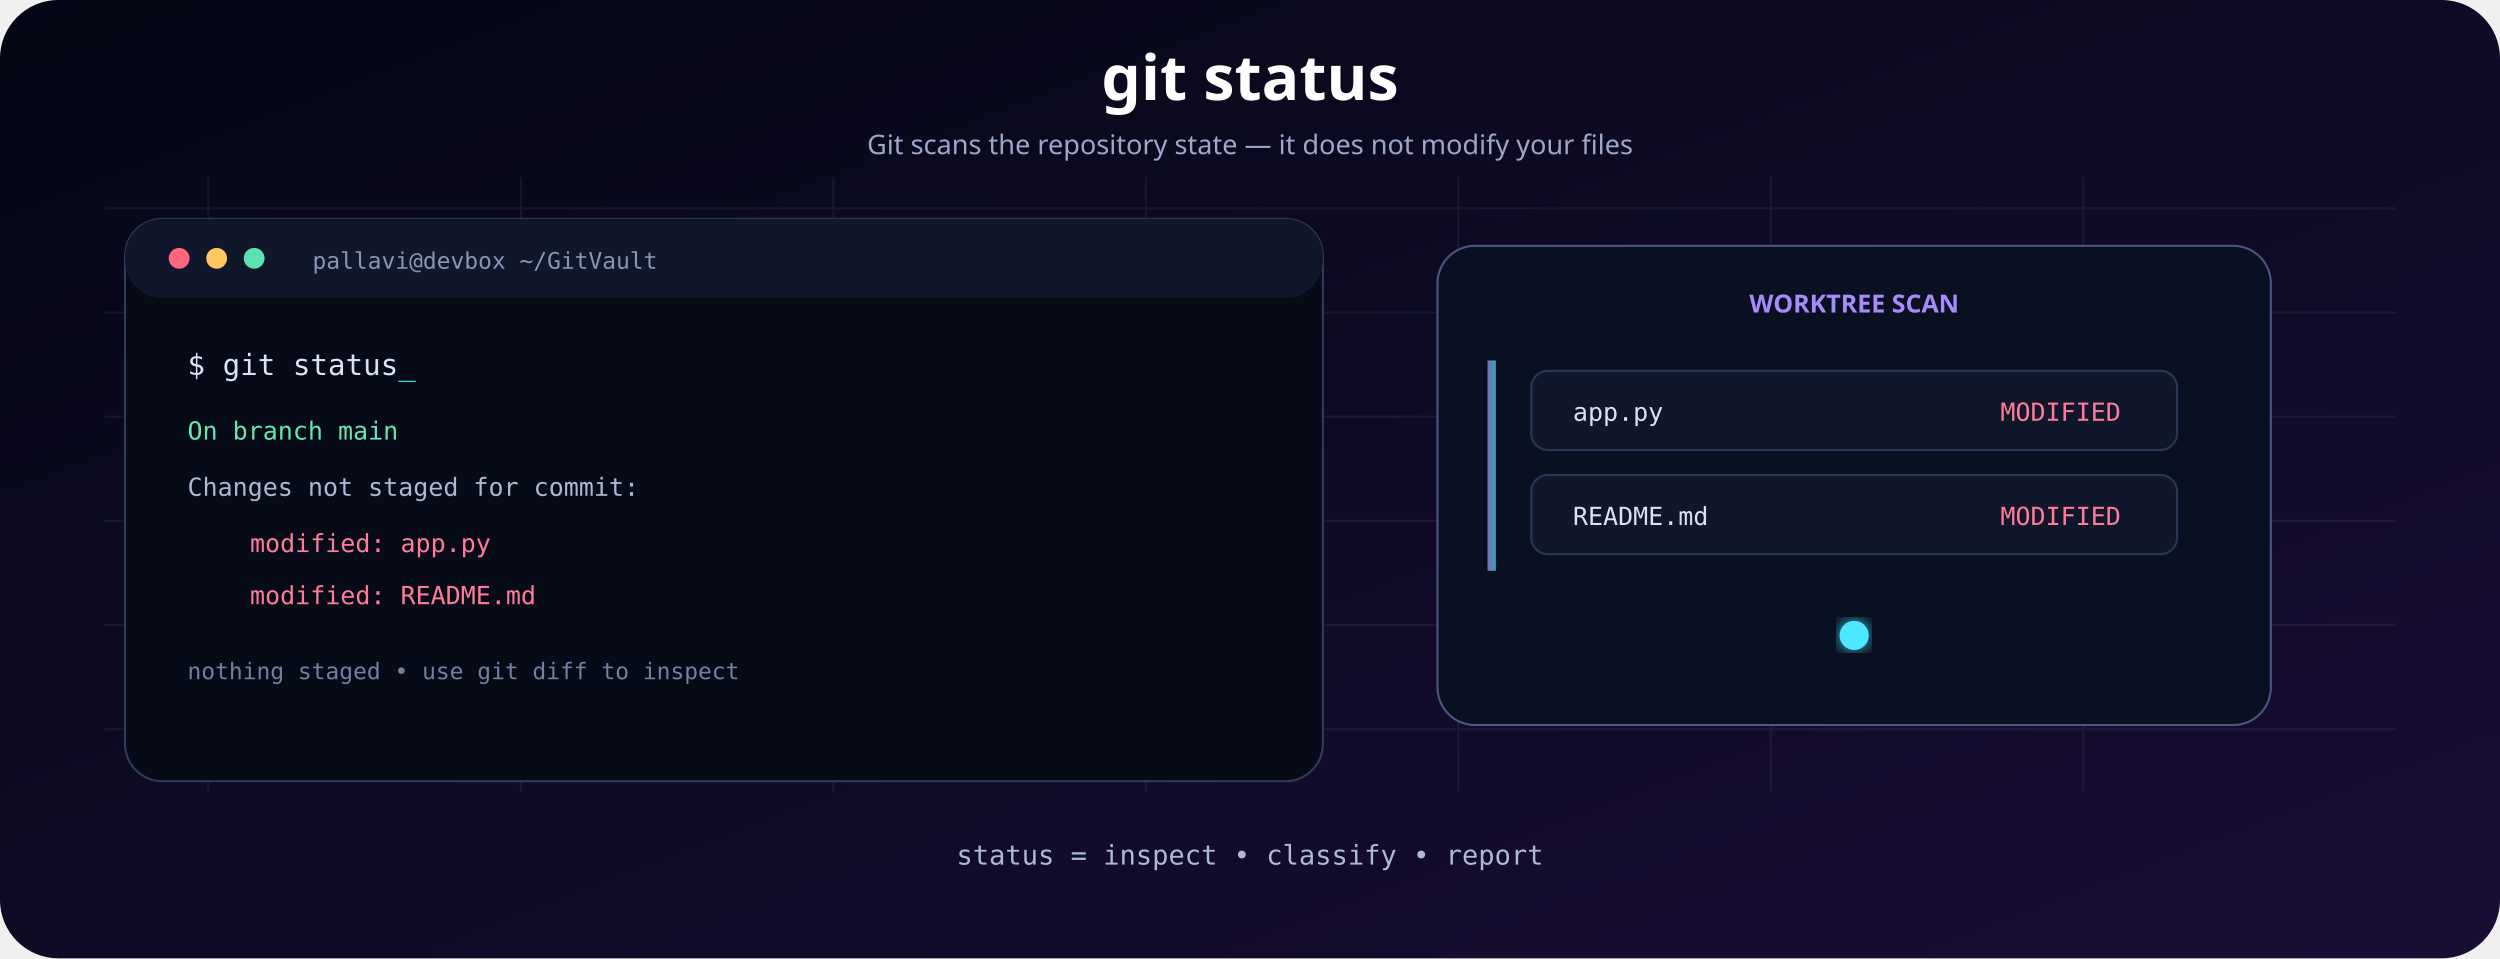
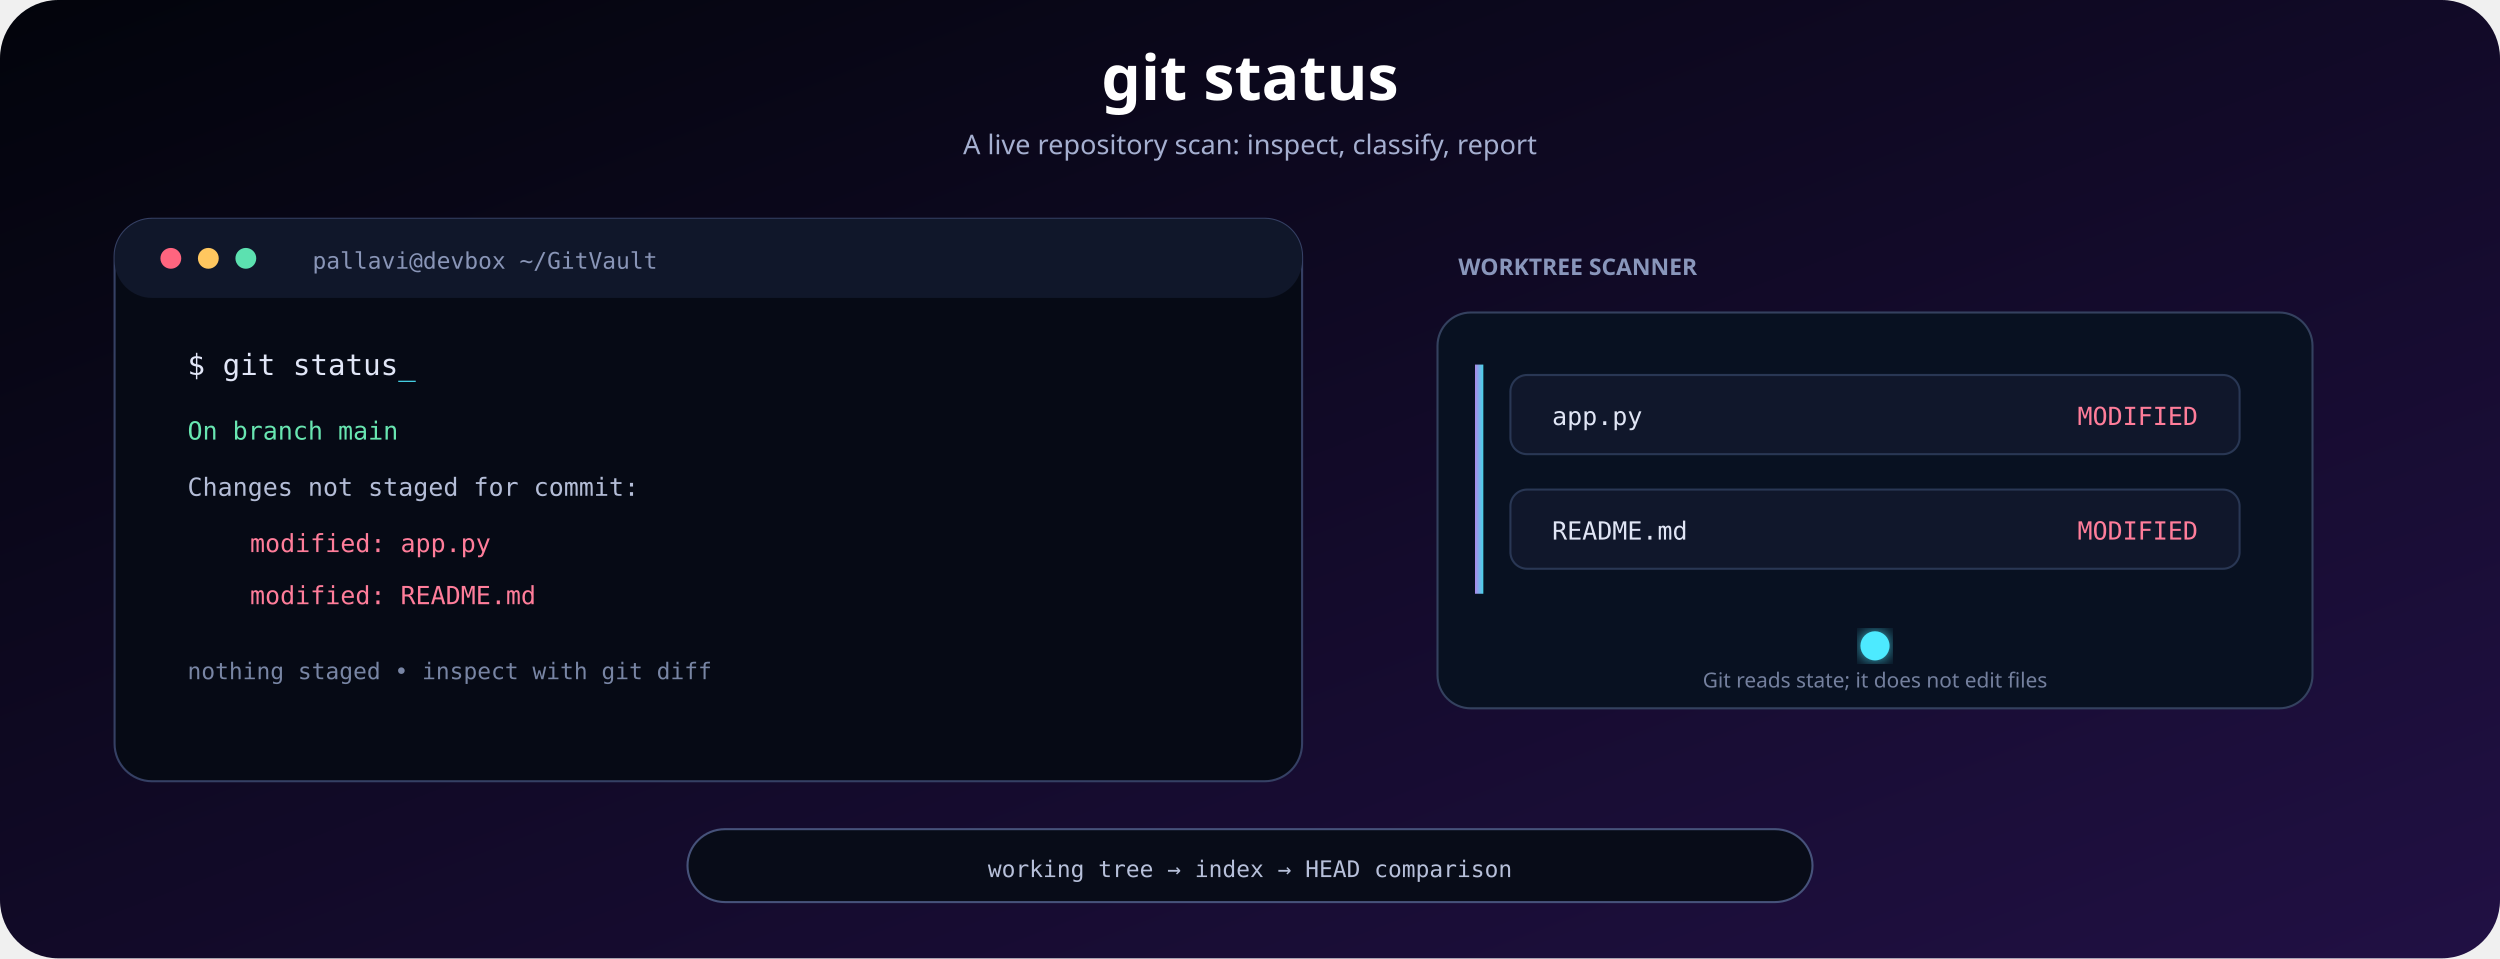
<svg xmlns="http://www.w3.org/2000/svg" viewBox="0 0 1200 460">
  <defs>
    <linearGradient id="b" x2="1" y2="1">
-       <stop stop-color="#040714" />
-       <stop offset="1" stop-color="#190d35" />
+       <stop stop-color="#02040b" />
+       <stop offset="1" stop-color="#211044" />
    </linearGradient>
-     <linearGradient id="scan">
-       <stop stop-color="#a78bfa" />
-       <stop offset="1" stop-color="#4de7ff" />
+     <linearGradient id="s">
+       <stop stop-color="#c095ff" />
+       <stop offset="1" stop-color="#4deaff" />
    </linearGradient>
-     <filter id="gl">
-       <feGaussianBlur stdDeviation="4" result="b" />
+     <filter id="g">
+       <feGaussianBlur stdDeviation="4" result="x" />
      <feMerge>
-         <feMergeNode in="b" />
+         <feMergeNode in="x" />
        <feMergeNode in="SourceGraphic" />
      </feMerge>
    </filter>
  </defs>
  <rect width="1200" height="460" rx="28" fill="url(#b)" />
-   <g opacity=".13" stroke="#6b759d">
-     <path d="M50 100H1150M50 150H1150M50 200H1150M50 250H1150M50 300H1150M50 350H1150" />
-     <path d="M100 85V380M250 85V380M400 85V380M550 85V380M700 85V380M850 85V380M1000 85V380" />
+   <text x="600" y="48" text-anchor="middle" fill="white" font-family="system-ui" font-size="30" font-weight="800">git status</text>
+   <text x="600" y="74" text-anchor="middle" fill="#a5afd0" font-family="system-ui" font-size="13">A live repository scan: inspect, classify, report</text>
+   <rect x="55" y="105" width="570" height="270" rx="18" fill="#060a15" stroke="#354064" />
+   <rect x="55" y="105" width="570" height="38" rx="18" fill="#10172a" />
+   <circle cx="82" cy="124" r="5" fill="#ff657f" />
+   <circle cx="100" cy="124" r="5" fill="#ffc75f" />
+   <circle cx="118" cy="124" r="5" fill="#5ce1b0" />
+   <text x="150" y="129" fill="#8995b7" font-family="monospace" font-size="11">pallavi@devbox ~/GitVault</text>
+   <text x="90" y="180" fill="#e1e6f7" font-family="monospace" font-size="14">$ git status<tspan fill="#4deaff">_</tspan>
+     <animate attributeName="opacity" values="1;0;1" dur="1s" repeatCount="indefinite" />
+   </text>
+   <text x="90" y="211" fill="#68e6b1" font-family="monospace" font-size="12">On branch main</text>
+   <text x="90" y="238" fill="#b4bdd7" font-family="monospace" font-size="12">Changes not staged for commit:</text>
+   <text x="120" y="265" fill="#ff7d9a" font-family="monospace" font-size="12">modified:   app.py</text>
+   <text x="120" y="290" fill="#ff7d9a" font-family="monospace" font-size="12">modified:   README.md</text>
+   <text x="90" y="326" fill="#7885a4" font-family="monospace" font-size="11">nothing staged • inspect with git diff</text>
+   <g>
+     <text x="700" y="132" fill="#8996bb" font-family="system-ui" font-size="11" font-weight="800">WORKTREE SCANNER</text>
+     <rect x="690" y="150" width="420" height="190" rx="16" fill="#081121" stroke="#34415f" />
+     <g font-family="monospace" font-size="12">
+       <rect x="725" y="180" width="350" height="38" rx="8" fill="#10172b" stroke="#293754" />
+       <text x="745" y="204" fill="#e0e5f5">app.py</text>
+       <text x="1055" y="204" text-anchor="end" fill="#ff7d9a">MODIFIED</text>
+       <rect x="725" y="235" width="350" height="38" rx="8" fill="#10172b" stroke="#293754" />
+       <text x="745" y="259" fill="#e0e5f5">README.md</text>
+       <text x="1055" y="259" text-anchor="end" fill="#ff7d9a">MODIFIED</text>
+     </g>
+     <rect x="708" y="175" width="4" height="110" fill="url(#s)" opacity=".9">
+       <animate attributeName="x" values="708;1080;708" dur="2.1s" repeatCount="indefinite" />
+     </rect>
+     <circle cx="900" cy="310" r="7" fill="#4deaff" filter="url(#g)">
+       <animate attributeName="r" values="5;11;5" dur="1.2s" repeatCount="indefinite" />
+     </circle>
+     <text x="900" y="330" text-anchor="middle" fill="#74809e" font-family="system-ui" font-size="10">Git reads state; it does not edit files</text>
  </g>
-   <text x="600" y="48" text-anchor="middle" fill="#fff" font-family="system-ui" font-size="30" font-weight="800">git status</text>
-   <text x="600" y="74" text-anchor="middle" fill="#9da7c8" font-family="system-ui" font-size="13">Git scans the repository state — it does not modify your files</text>
-   <rect x="60" y="105" width="575" height="270" rx="18" fill="#070b17" stroke="#303a5a" />
-   <rect x="60" y="105" width="575" height="38" rx="18" fill="#11172a" />
-   <circle cx="86" cy="124" r="5" fill="#ff657f" />
-   <circle cx="104" cy="124" r="5" fill="#ffc75f" />
-   <circle cx="122" cy="124" r="5" fill="#5ce1b0" />
-   <text x="150" y="129" fill="#8995b7" font-family="monospace" font-size="11">pallavi@devbox ~/GitVault</text>
-   <text x="90" y="180" fill="#dce1f3" font-family="monospace" font-size="14">$ git status<tspan fill="#4de7ff">_</tspan>
-     <animate attributeName="opacity" values="1;1;0;0;1" dur="1.2s" repeatCount="indefinite" />
-   </text>
-   <text x="90" y="211" fill="#66e6b0" font-family="monospace" font-size="12">On branch main</text>
-   <text x="90" y="238" fill="#aeb8d3" font-family="monospace" font-size="12">Changes not staged for commit:</text>
-   <text x="120" y="265" fill="#ff7b99" font-family="monospace" font-size="12">modified:   app.py</text>
-   <text x="120" y="290" fill="#ff7b99" font-family="monospace" font-size="12">modified:   README.md</text>
-   <text x="90" y="326" fill="#73809f" font-family="monospace" font-size="11">nothing staged • use git diff to inspect</text>
-   <rect x="690" y="118" width="400" height="230" rx="18" fill="#091022" stroke="#4b5680" />
-   <text x="890" y="150" text-anchor="middle" fill="#a78bfa" font-family="system-ui" font-size="12" font-weight="800">WORKTREE SCAN</text>
-   <g font-family="monospace" font-size="12">
-     <rect x="735" y="178" width="310" height="38" rx="8" fill="#10172b" stroke="#293754" />
-     <text x="755" y="202" fill="#dbe0f2">app.py</text>
-     <text x="1018" y="202" text-anchor="end" fill="#ff7b99">MODIFIED</text>
-     <rect x="735" y="228" width="310" height="38" rx="8" fill="#10172b" stroke="#293754" />
-     <text x="755" y="252" fill="#dbe0f2">README.md</text>
-     <text x="1018" y="252" text-anchor="end" fill="#ff7b99">MODIFIED</text>
-   </g>
-   <rect x="714" y="173" width="4" height="101" fill="url(#scan)" opacity=".7">
-     <animate attributeName="x" values="714;1060;714" dur="2.4s" repeatCount="indefinite" />
-   </rect>
-   <circle cx="890" cy="305" r="7" fill="#4de7ff" filter="url(#gl)">
-     <animate attributeName="r" values="5;10;5" dur="1.4s" repeatCount="indefinite" />
-   </circle>
-   <text x="600" y="415" text-anchor="middle" fill="#aeb8d7" font-family="monospace" font-size="13">status = inspect • classify • report</text>
+   <rect x="330" y="398" width="540" height="35" rx="18" fill="#080c18" stroke="#46527a" />
+   <text x="600" y="421" text-anchor="middle" fill="#b7c0da" font-family="monospace" font-size="11">working tree → index → HEAD comparison</text>
</svg>
